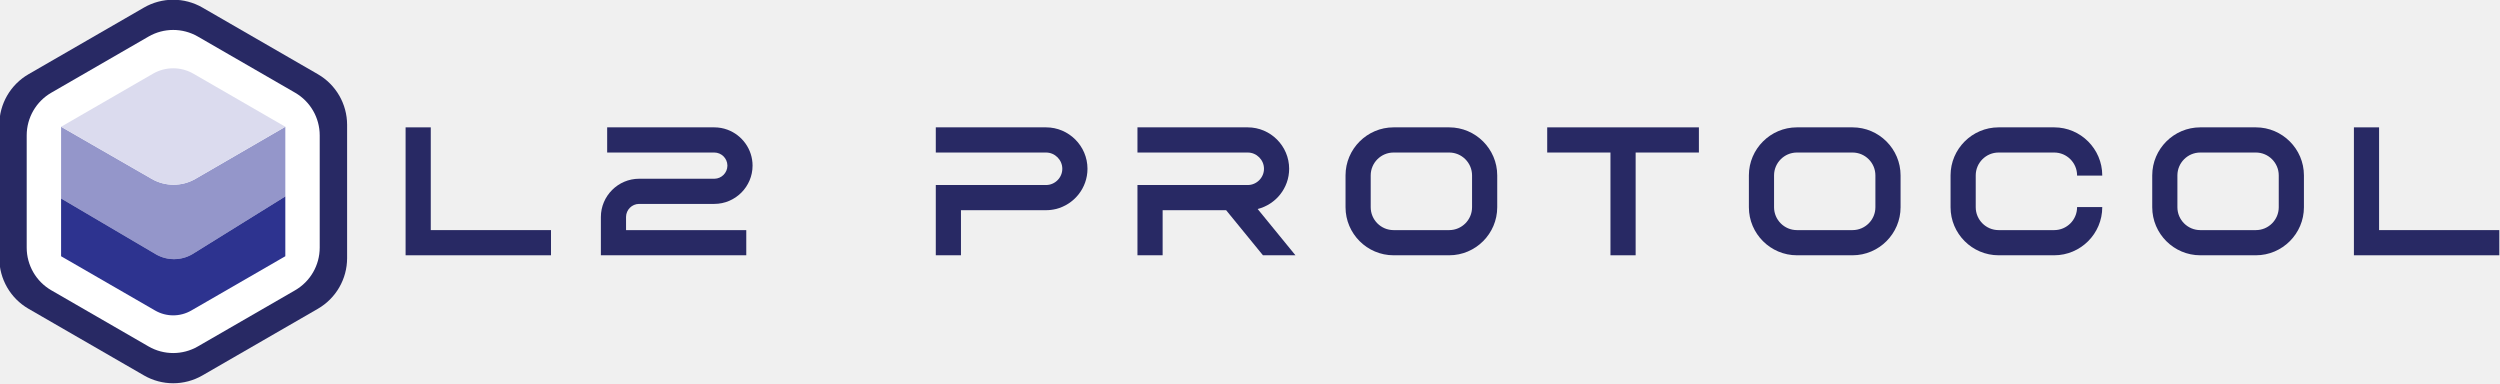
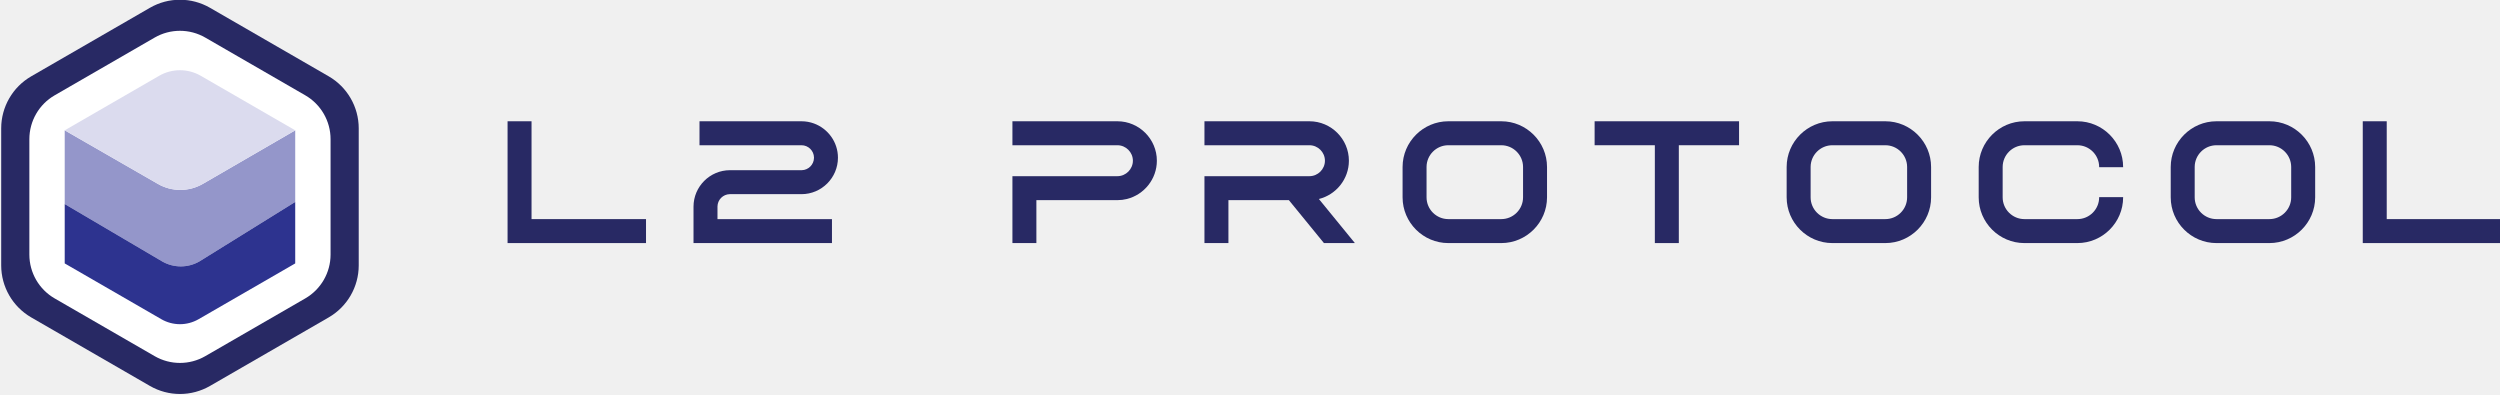
- <svg xmlns="http://www.w3.org/2000/svg" version="1.1" id="Layer_1" x="0px" y="0px" width="1275.02px" height="195.6px" viewBox="0 0 1275.02 195.6" enable-background="new 0 0 1275.02 195.6" xml:space="preserve">
+ <svg xmlns="http://www.w3.org/2000/svg" version="1.1" id="Layer_1" x="0px" y="0px" width="1339.02px" height="211.16px" viewBox="0 0 1339.02 211.16" enable-background="new 0 0 1339.02 211.16" xml:space="preserve">
  <g>
-     <path fill="#282964" d="M281.012,130.195h-61.317h-12.838v-12.838V64.952h12.838v52.405h61.317V130.195z" />
-     <path fill="#282964" d="M309.66,77.79V64.952h54.636c2.345,0,4.598,0.418,6.685,1.186c7.468,2.744,12.834,9.942,12.834,18.334   c0,10.738-8.783,19.521-19.519,19.521h-28.921h-9.404c-0.032,0-0.065,0-0.098,0c-3.597,0.055-6.531,2.986-6.584,6.585   c0,0.033,0,0.066,0,0.099v6.682h40.818h20.499v12.838h-61.317h-12.837v-12.838v-6.682c0-10.737,8.784-19.519,19.519-19.519h28.922   h9.403c0.033,0,0.066,0,0.099,0c3.596-0.056,6.531-2.988,6.586-6.586c0-0.033,0-0.066,0-0.1c0-0.033,0-0.065,0-0.099   c-0.055-3.632-3.042-6.583-6.685-6.583h-45.007H309.66z" />
-     <path fill="#282964" d="M477.261,94.364h12.837h14.623h28.778c4.535,0,8.287-3.755,8.287-8.286c0-4.535-3.752-8.288-8.287-8.288   h-28.778h-14.623h-12.837V64.952h56.238c11.617,0,21.126,9.505,21.126,21.126c0,9.877-6.872,18.229-16.075,20.51   c-1.62,0.401-3.311,0.611-5.051,0.611h-11.018h-12.399h-11.695h-8.289v22.996h-12.837v-22.996V94.364z" />
-     <path fill="#282964" d="M607.577,94.364h28.777c4.535,0,8.291-3.755,8.291-8.286c0-4.535-3.756-8.288-8.291-8.288h-28.777h-14.623   h-12.839V64.952h12.839h8.287h35.113c11.619,0,21.125,9.505,21.125,21.126c0,9.877-6.874,18.228-16.073,20.508l19.283,23.609   h-16.575l-18.78-22.996h-24.093h-8.287v22.996h-12.839v-22.996V94.364h12.839H607.577z" />
-     <path fill="#282964" d="M763.598,89.44v16.267c0,13.468-11.021,24.488-24.489,24.488h-28.387   c-13.468,0-24.488-11.021-24.488-24.488V89.44c0-13.47,11.021-24.488,24.488-24.488h28.387   C752.576,64.952,763.598,75.97,763.598,89.44z M739.108,117.357c6.41,0,11.651-5.243,11.651-11.65V89.44   c0-6.409-5.241-11.65-11.651-11.65h-28.387c-6.406,0-11.65,5.241-11.65,11.65v16.267c0,6.407,5.244,11.65,11.65,11.65H739.108z" />
-     <path fill="#282964" d="M866.452,77.79h-32.263v52.405h-12.839V77.79h-32.263V64.952h32.263h12.839h32.263V77.79z" />
-     <path fill="#282964" d="M969.308,89.44v16.267c0,13.468-11.02,24.488-24.487,24.488h-28.388c-13.469,0-24.488-11.021-24.488-24.488   V89.44c0-13.47,11.02-24.488,24.488-24.488h28.388C958.288,64.952,969.308,75.97,969.308,89.44z M944.82,117.357   c6.408,0,11.649-5.243,11.649-11.65V89.44c0-6.409-5.241-11.65-11.649-11.65h-28.388c-6.407,0-11.649,5.241-11.649,11.65v16.267   c0,6.407,5.242,11.65,11.649,11.65H944.82z" />
-     <path fill="#282964" d="M1059.328,105.707v-0.109h12.837v0.109c0,13.468-11.019,24.488-24.488,24.488h-28.387   c-13.469,0-24.49-11.021-24.49-24.488V89.44c0-13.47,11.021-24.488,24.49-24.488h28.387c13.47,0,24.488,11.018,24.488,24.488v0.11   h-12.837v-0.11c0-6.409-5.242-11.65-11.651-11.65h-28.387c-6.408,0-11.651,5.241-11.651,11.65v16.267   c0,6.407,5.243,11.65,11.651,11.65h28.387C1054.086,117.357,1059.328,112.114,1059.328,105.707z" />
-     <path fill="#282964" d="M1175.021,89.44v16.267c0,13.468-11.021,24.488-24.489,24.488h-28.388   c-13.467,0-24.487-11.021-24.487-24.488V89.44c0-13.47,11.021-24.488,24.487-24.488h28.388   C1163.999,64.952,1175.021,75.97,1175.021,89.44z M1150.531,117.357c6.41,0,11.65-5.243,11.65-11.65V89.44   c0-6.409-5.24-11.65-11.65-11.65h-28.388c-6.405,0-11.65,5.241-11.65,11.65v16.267c0,6.407,5.245,11.65,11.65,11.65H1150.531z" />
-     <path fill="#282964" d="M1274.667,130.195h-61.317h-12.837v-12.838V64.952h12.837v52.405h61.317V130.195z" />
+     <path fill="#282964" d="M346.012,130.195h-61.317h-12.838v-12.838V64.952h12.838v52.405h61.317V130.195z" />
+     <path fill="#282964" d="M374.66,77.79V64.952h54.636c2.345,0,4.598,0.418,6.685,1.186c7.468,2.744,12.834,9.942,12.834,18.334   c0,10.738-8.783,19.521-19.519,19.521h-28.921h-9.404c-0.032,0-0.065,0-0.098,0c-3.597,0.055-6.531,2.986-6.584,6.585   c0,0.033,0,0.066,0,0.099v6.682h40.818h20.499v12.838h-61.317h-12.837v-12.838v-6.682c0-10.737,8.784-19.519,19.519-19.519h28.922   h9.403c0.033,0,0.066,0,0.099,0c3.596-0.056,6.531-2.988,6.586-6.586c0-0.033,0-0.066,0-0.1c0-0.033,0-0.065,0-0.099   c-0.055-3.632-3.042-6.583-6.685-6.583h-45.007H374.66z" />
+     <path fill="#282964" d="M542.261,94.364h12.837h14.623h28.778c4.535,0,8.287-3.755,8.287-8.286c0-4.535-3.752-8.288-8.287-8.288   h-28.778h-14.623h-12.837V64.952h56.238c11.617,0,21.126,9.505,21.126,21.126c0,9.877-6.872,18.229-16.075,20.51   c-1.62,0.401-3.311,0.611-5.051,0.611h-11.018h-12.399h-11.695h-8.289v22.996h-12.837v-22.996V94.364z" />
+     <path fill="#282964" d="M672.577,94.364h28.777c4.535,0,8.291-3.755,8.291-8.286c0-4.535-3.756-8.288-8.291-8.288h-28.777h-14.623   h-12.839V64.952h12.839h8.287h35.113c11.619,0,21.125,9.505,21.125,21.126c0,9.877-6.874,18.228-16.073,20.508l19.283,23.609   h-16.575l-18.78-22.996h-24.093h-8.287v22.996h-12.839v-22.996V94.364h12.839H672.577z" />
+     <path fill="#282964" d="M828.598,89.44v16.267c0,13.468-11.021,24.488-24.489,24.488h-28.387   c-13.468,0-24.488-11.021-24.488-24.488V89.44c0-13.47,11.021-24.488,24.488-24.488h28.387   C817.576,64.952,828.598,75.97,828.598,89.44z M804.108,117.357c6.41,0,11.651-5.243,11.651-11.65V89.44   c0-6.409-5.241-11.65-11.651-11.65h-28.387c-6.406,0-11.65,5.241-11.65,11.65v16.267c0,6.407,5.244,11.65,11.65,11.65H804.108z" />
+     <path fill="#282964" d="M931.452,77.79h-32.263v52.405h-12.839V77.79h-32.263V64.952h32.263h12.839h32.263V77.79z" />
+     <path fill="#282964" d="M1034.308,89.44v16.267c0,13.468-11.02,24.488-24.487,24.488h-28.388   c-13.469,0-24.488-11.021-24.488-24.488V89.44c0-13.47,11.02-24.488,24.488-24.488h28.388   C1023.288,64.952,1034.308,75.97,1034.308,89.44z M1009.82,117.357c6.408,0,11.649-5.243,11.649-11.65V89.44   c0-6.409-5.241-11.65-11.649-11.65h-28.388c-6.407,0-11.649,5.241-11.649,11.65v16.267c0,6.407,5.242,11.65,11.649,11.65H1009.82z" />
+     <path fill="#282964" d="M1124.328,105.707v-0.109h12.837v0.109c0,13.468-11.019,24.488-24.488,24.488h-28.387   c-13.469,0-24.49-11.021-24.49-24.488V89.44c0-13.47,11.021-24.488,24.49-24.488h28.387c13.47,0,24.488,11.018,24.488,24.488v0.11   h-12.837v-0.11c0-6.409-5.242-11.65-11.651-11.65h-28.387c-6.408,0-11.651,5.241-11.651,11.65v16.267   c0,6.407,5.243,11.65,11.651,11.65h28.387C1119.086,117.357,1124.328,112.114,1124.328,105.707z" />
+     <path fill="#282964" d="M1240.021,89.44v16.267c0,13.468-11.021,24.488-24.489,24.488h-28.388   c-13.467,0-24.487-11.021-24.487-24.488V89.44c0-13.47,11.021-24.488,24.487-24.488h28.388   C1228.999,64.952,1240.021,75.97,1240.021,89.44z M1215.531,117.357c6.41,0,11.65-5.243,11.65-11.65V89.44   c0-6.409-5.24-11.65-11.65-11.65h-28.388c-6.405,0-11.65,5.241-11.65,11.65v16.267c0,6.407,5.245,11.65,11.65,11.65H1215.531z" />
+     <path fill="#282964" d="M1339.667,130.195h-61.317h-12.837v-12.838V64.952h12.837v52.405h61.317V130.195z" />
  </g>
-   <path fill="#282964" d="M73.424,3.86l-58.87,33.988C5.328,43.175-0.357,53.021-0.357,63.674v67.978  c0,10.654,5.685,20.5,14.911,25.826l58.87,33.988c9.227,5.328,20.595,5.328,29.822,0l58.87-33.988  c9.227-5.326,14.911-15.172,14.911-25.826V63.674c0-10.653-5.685-20.499-14.911-25.826L103.247,3.86  C94.019-1.467,82.651-1.467,73.424,3.86" />
-   <path fill="#FFFFFF" d="M75.774,18.638L26.178,47.272C18.405,51.76,13.617,60.054,13.617,69.03v57.267  c0,8.977,4.788,17.271,12.562,21.758l49.596,28.635c7.772,4.488,17.35,4.488,25.123,0l49.595-28.635  c7.774-4.486,12.563-12.781,12.563-21.758V69.03c0-8.976-4.788-17.27-12.563-21.758l-49.595-28.634  C93.124,14.15,83.546,14.15,75.774,18.638" />
-   <path fill="#9496CA" d="M145.518,64.65v35.528l-47.504,29.496c-5.713,3.309-12.758,3.322-18.481,0.029l-48.381-28.475V64.65  l46.242,26.592c6.908,3.973,15.411,3.961,22.306-0.035L145.518,64.65z" />
-   <path fill="#DBDBEE" d="M145.518,64.65L99.7,91.207c-6.895,3.996-15.397,4.008-22.306,0.035L31.152,64.65l46.859-27.054  c6.389-3.69,14.259-3.69,20.65,0L145.518,64.65z" />
-   <path fill="#2D338F" d="M145.518,100.18v30.5l-47.943,27.678c-5.718,3.303-12.762,3.303-18.479,0L31.152,130.68v-29.451  l48.381,28.475c5.724,3.293,12.769,3.279,18.481-0.029L145.518,100.18z" />
+   <path fill="#282964" d="M80.293,4.178L16.74,40.869C6.78,46.62,0.643,57.249,0.643,68.75v73.385c0,11.502,6.137,22.13,16.097,27.88  l63.553,36.692c9.96,5.752,22.232,5.752,32.194,0l63.552-36.692c9.96-5.75,16.097-16.378,16.097-27.88V68.75  c0-11.5-6.137-22.129-16.097-27.88L112.487,4.178C102.525-1.573,90.253-1.573,80.293,4.178" />
+   <path fill="#FFFFFF" d="M82.829,20.131L29.289,51.042c-8.392,4.846-13.561,13.799-13.561,23.489v61.822  c0,9.69,5.169,18.645,13.561,23.488l53.541,30.912c8.391,4.846,18.729,4.846,27.122,0l53.54-30.912  c8.393-4.844,13.562-13.798,13.562-23.488V74.531c0-9.689-5.169-18.643-13.562-23.489l-53.54-30.911  C101.559,15.286,91.22,15.286,82.829,20.131" />
+   <path fill="#9496CA" d="M158.121,69.803v38.354l-51.282,31.843c-6.167,3.571-13.772,3.586-19.951,0.031l-52.229-30.739V69.803  l49.92,28.708c7.458,4.289,16.637,4.276,24.08-0.038L158.121,69.803z" />
+   <path fill="#DBDBEE" d="M158.121,69.803l-49.462,28.669c-7.443,4.314-16.622,4.327-24.08,0.038l-49.92-28.708l50.586-29.206  c6.896-3.984,15.393-3.984,22.293,0L158.121,69.803z" />
+   <path fill="#2D338F" d="M158.121,108.158v32.927l-51.756,29.879c-6.173,3.565-13.777,3.565-19.95,0l-51.756-29.879v-31.794  l52.229,30.739c6.179,3.555,13.784,3.54,19.951-0.031L158.121,108.158z" />
</svg>
